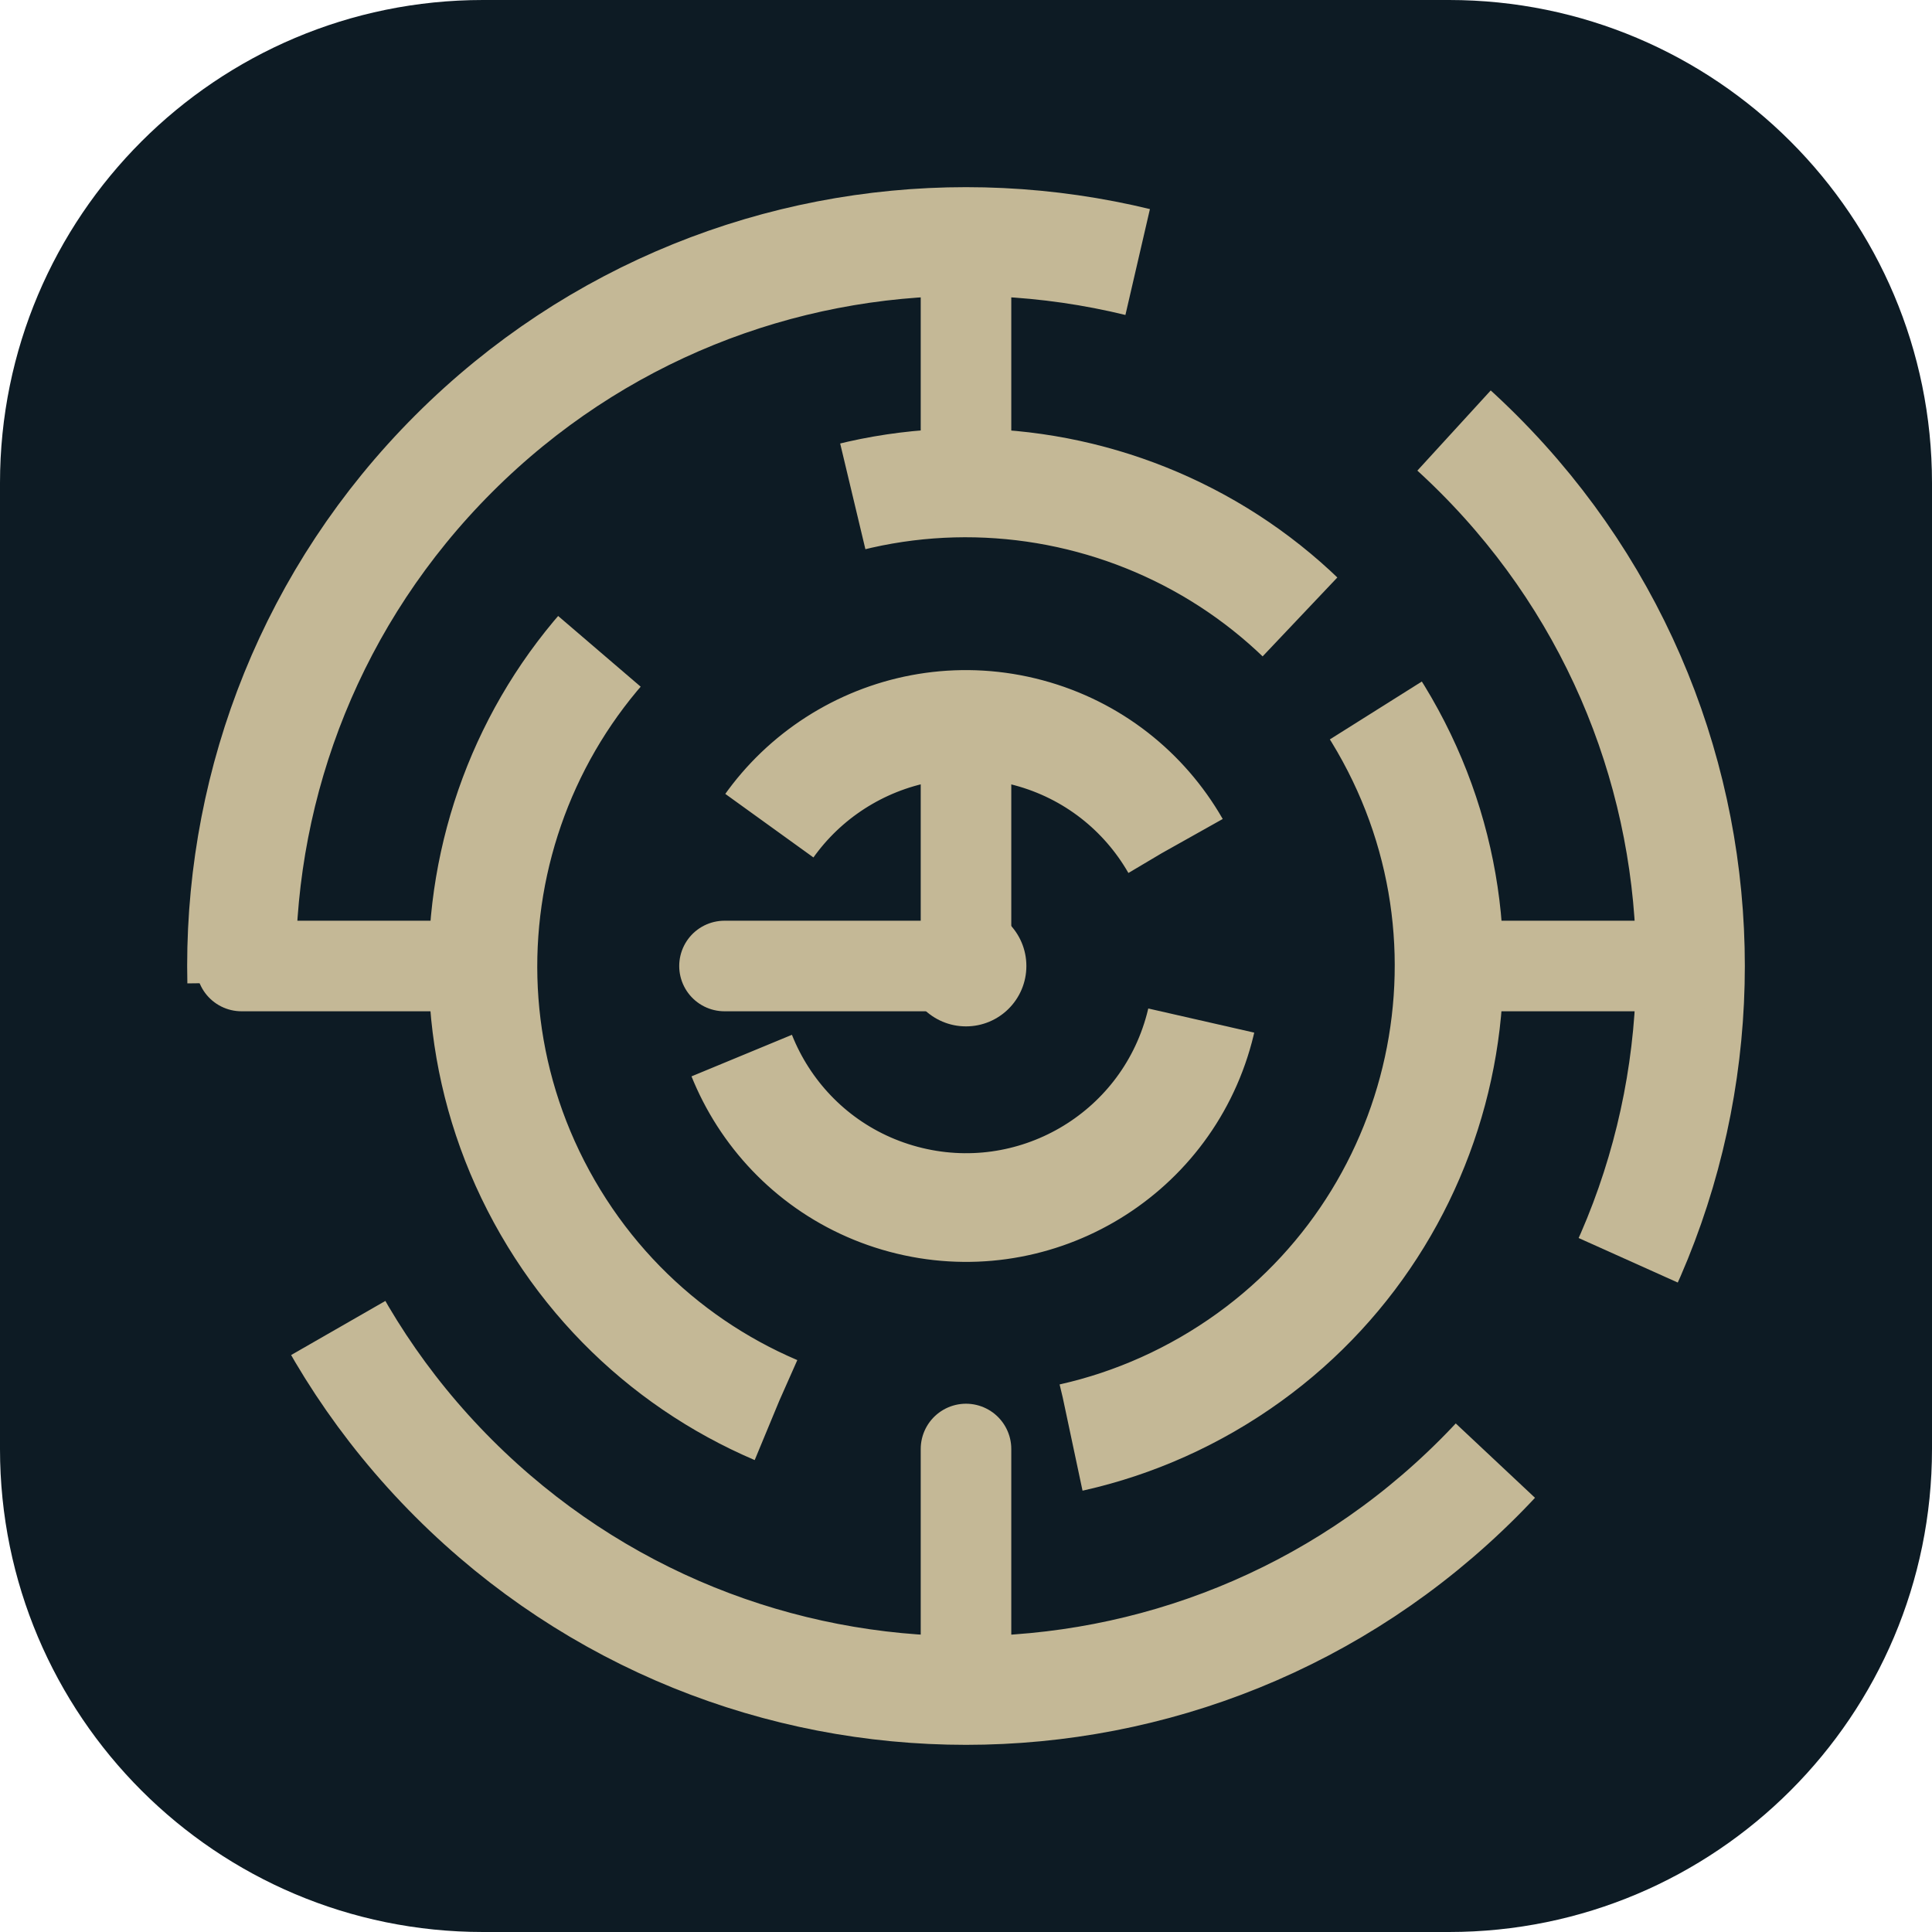
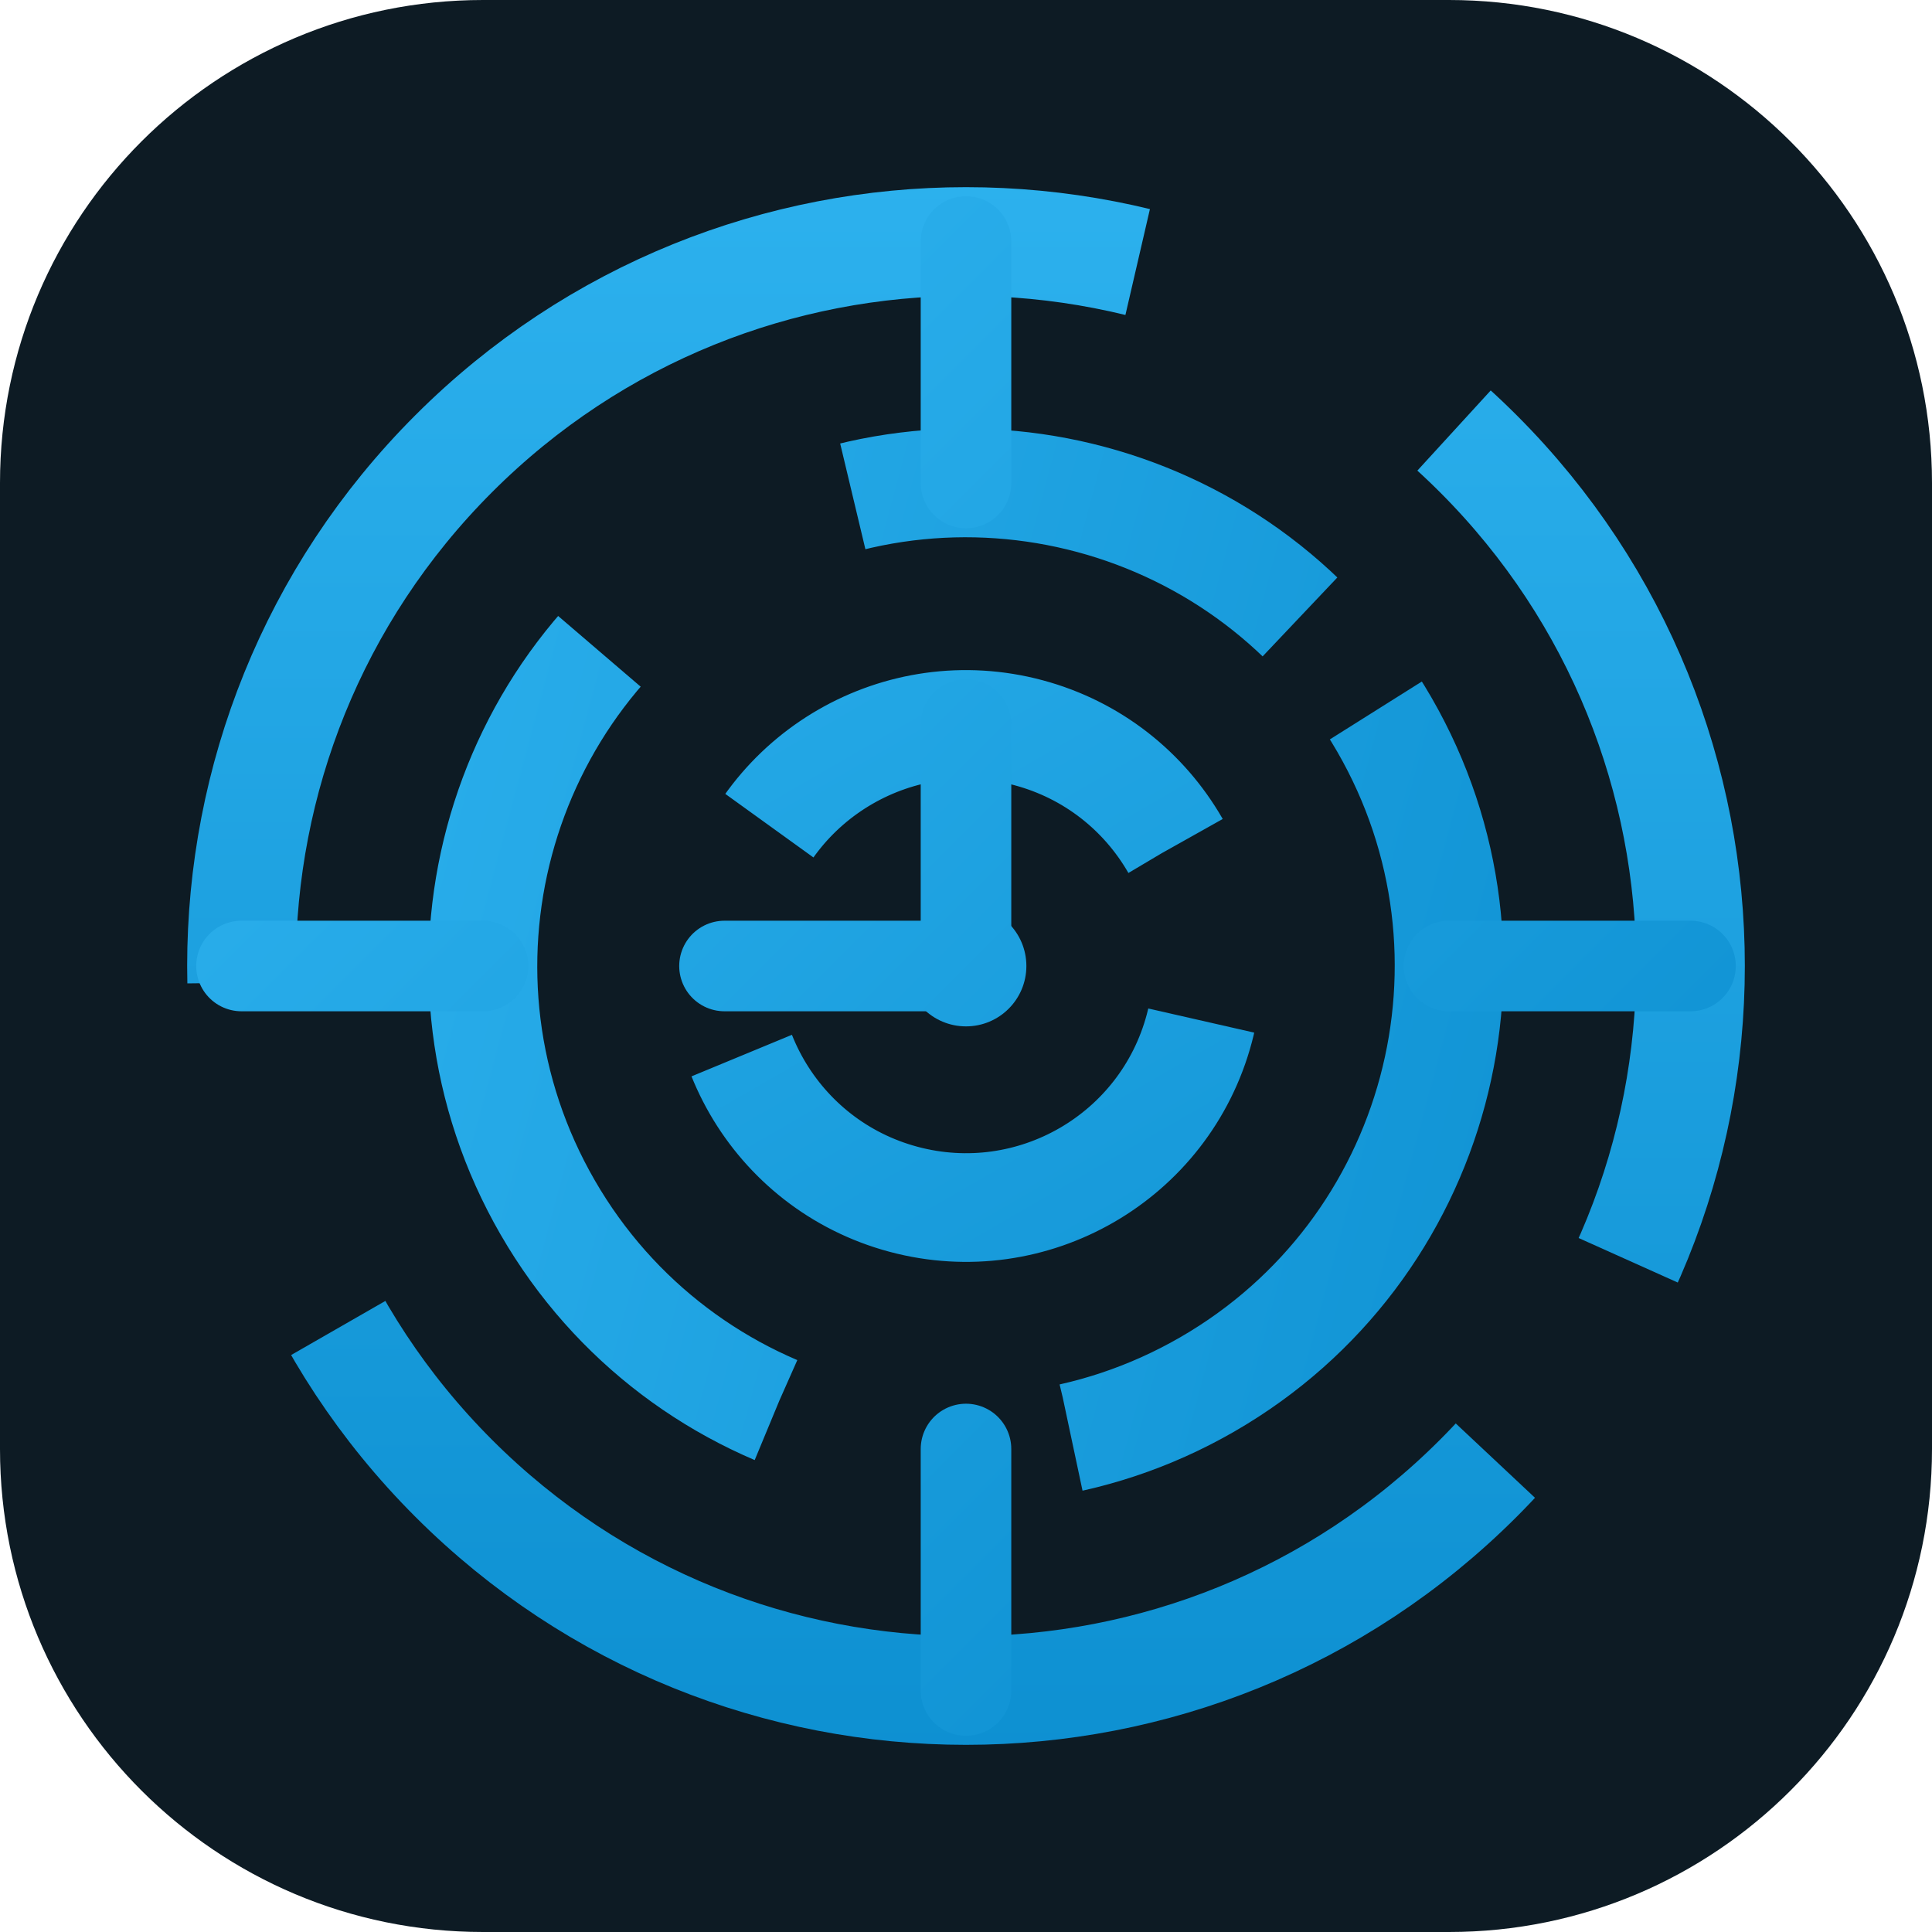
<svg xmlns="http://www.w3.org/2000/svg" viewBox="0 0 32 32" fill="none">
  <rect width="32" height="32" rx="8" fill="#0D1B24" />
-   <circle cx="16" cy="16" r="12" stroke="#C4B896" stroke-width="1.8" stroke-dasharray="22 6 22 6 15 4" transform="rotate(45 16 16)" />
-   <circle cx="16" cy="16" r="8" stroke="#C4B896" stroke-width="1.8" stroke-dasharray="15 5 15 5 8 2" transform="rotate(-30 16 16)" />
-   <circle cx="16" cy="16" r="4" stroke="#C4B896" stroke-width="1.8" stroke-dasharray="10 4 8 3" transform="rotate(15 16 16)" />
-   <circle cx="16" cy="16" r="1" fill="#C4B896" />
-   <path d="M16 4v4M16 24v4M4 16h4M24 16h4M16 12v4M12 16h4" stroke="#C4B896" stroke-width="1.5" stroke-linecap="round" />
+   <defs>
+     <linearGradient id="blueLabyrinth" x1="0" y1="0" x2="32" y2="32" gradientUnits="userSpaceOnUse">
+       <stop offset="0%" stop-color="#38BDF8" />
+       <stop offset="100%" stop-color="#0284C7" />
+     </linearGradient>
+   </defs>
+   <circle cx="16" cy="16" r="12" stroke="url(#blueLabyrinth)" stroke-width="1.8" stroke-dasharray="22 6 22 6 15 4" transform="rotate(45 16 16)" />
+   <circle cx="16" cy="16" r="8" stroke="url(#blueLabyrinth)" stroke-width="1.8" stroke-dasharray="15 5 15 5 8 2" transform="rotate(-30 16 16)" />
+   <circle cx="16" cy="16" r="4" stroke="url(#blueLabyrinth)" stroke-width="1.8" stroke-dasharray="10 4 8 3" transform="rotate(15 16 16)" />
+   <circle cx="16" cy="16" r="1" fill="url(#blueLabyrinth)" />
+   <path d="M16 4v4M16 24v4M4 16h4M24 16h4M16 12v4M12 16h4" stroke="url(#blueLabyrinth)" stroke-width="1.5" stroke-linecap="round" />
</svg>
